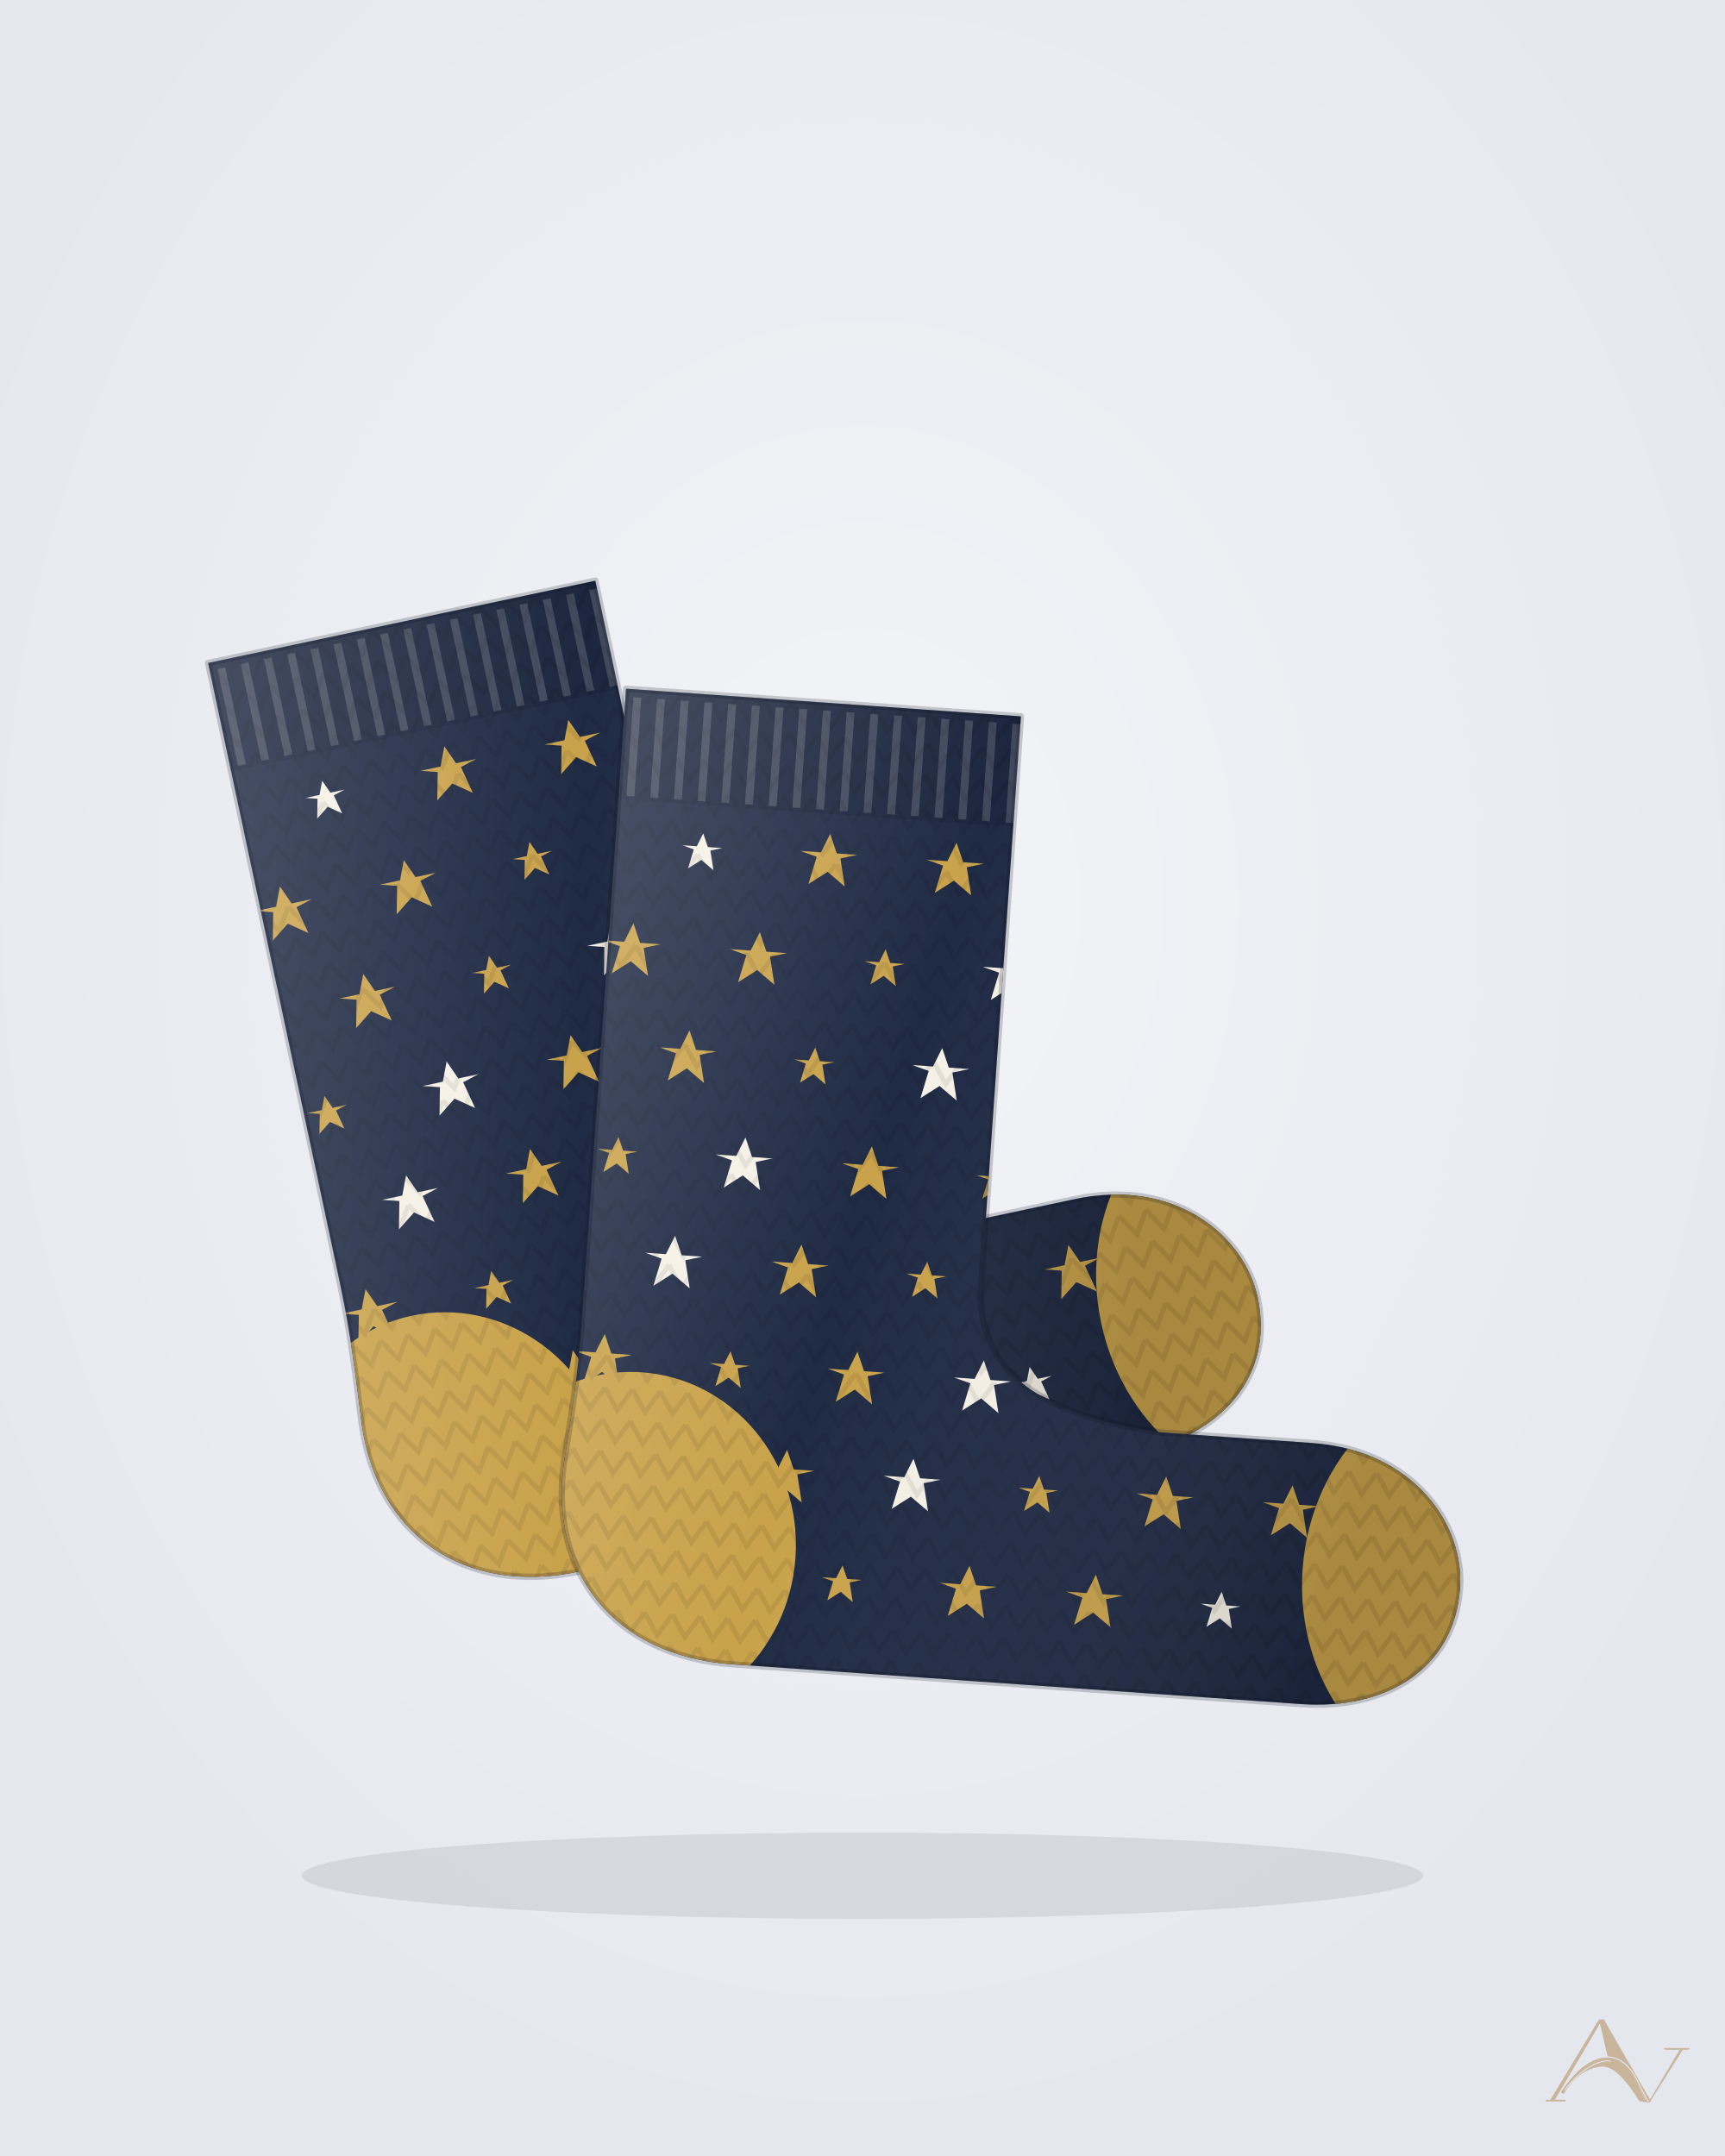
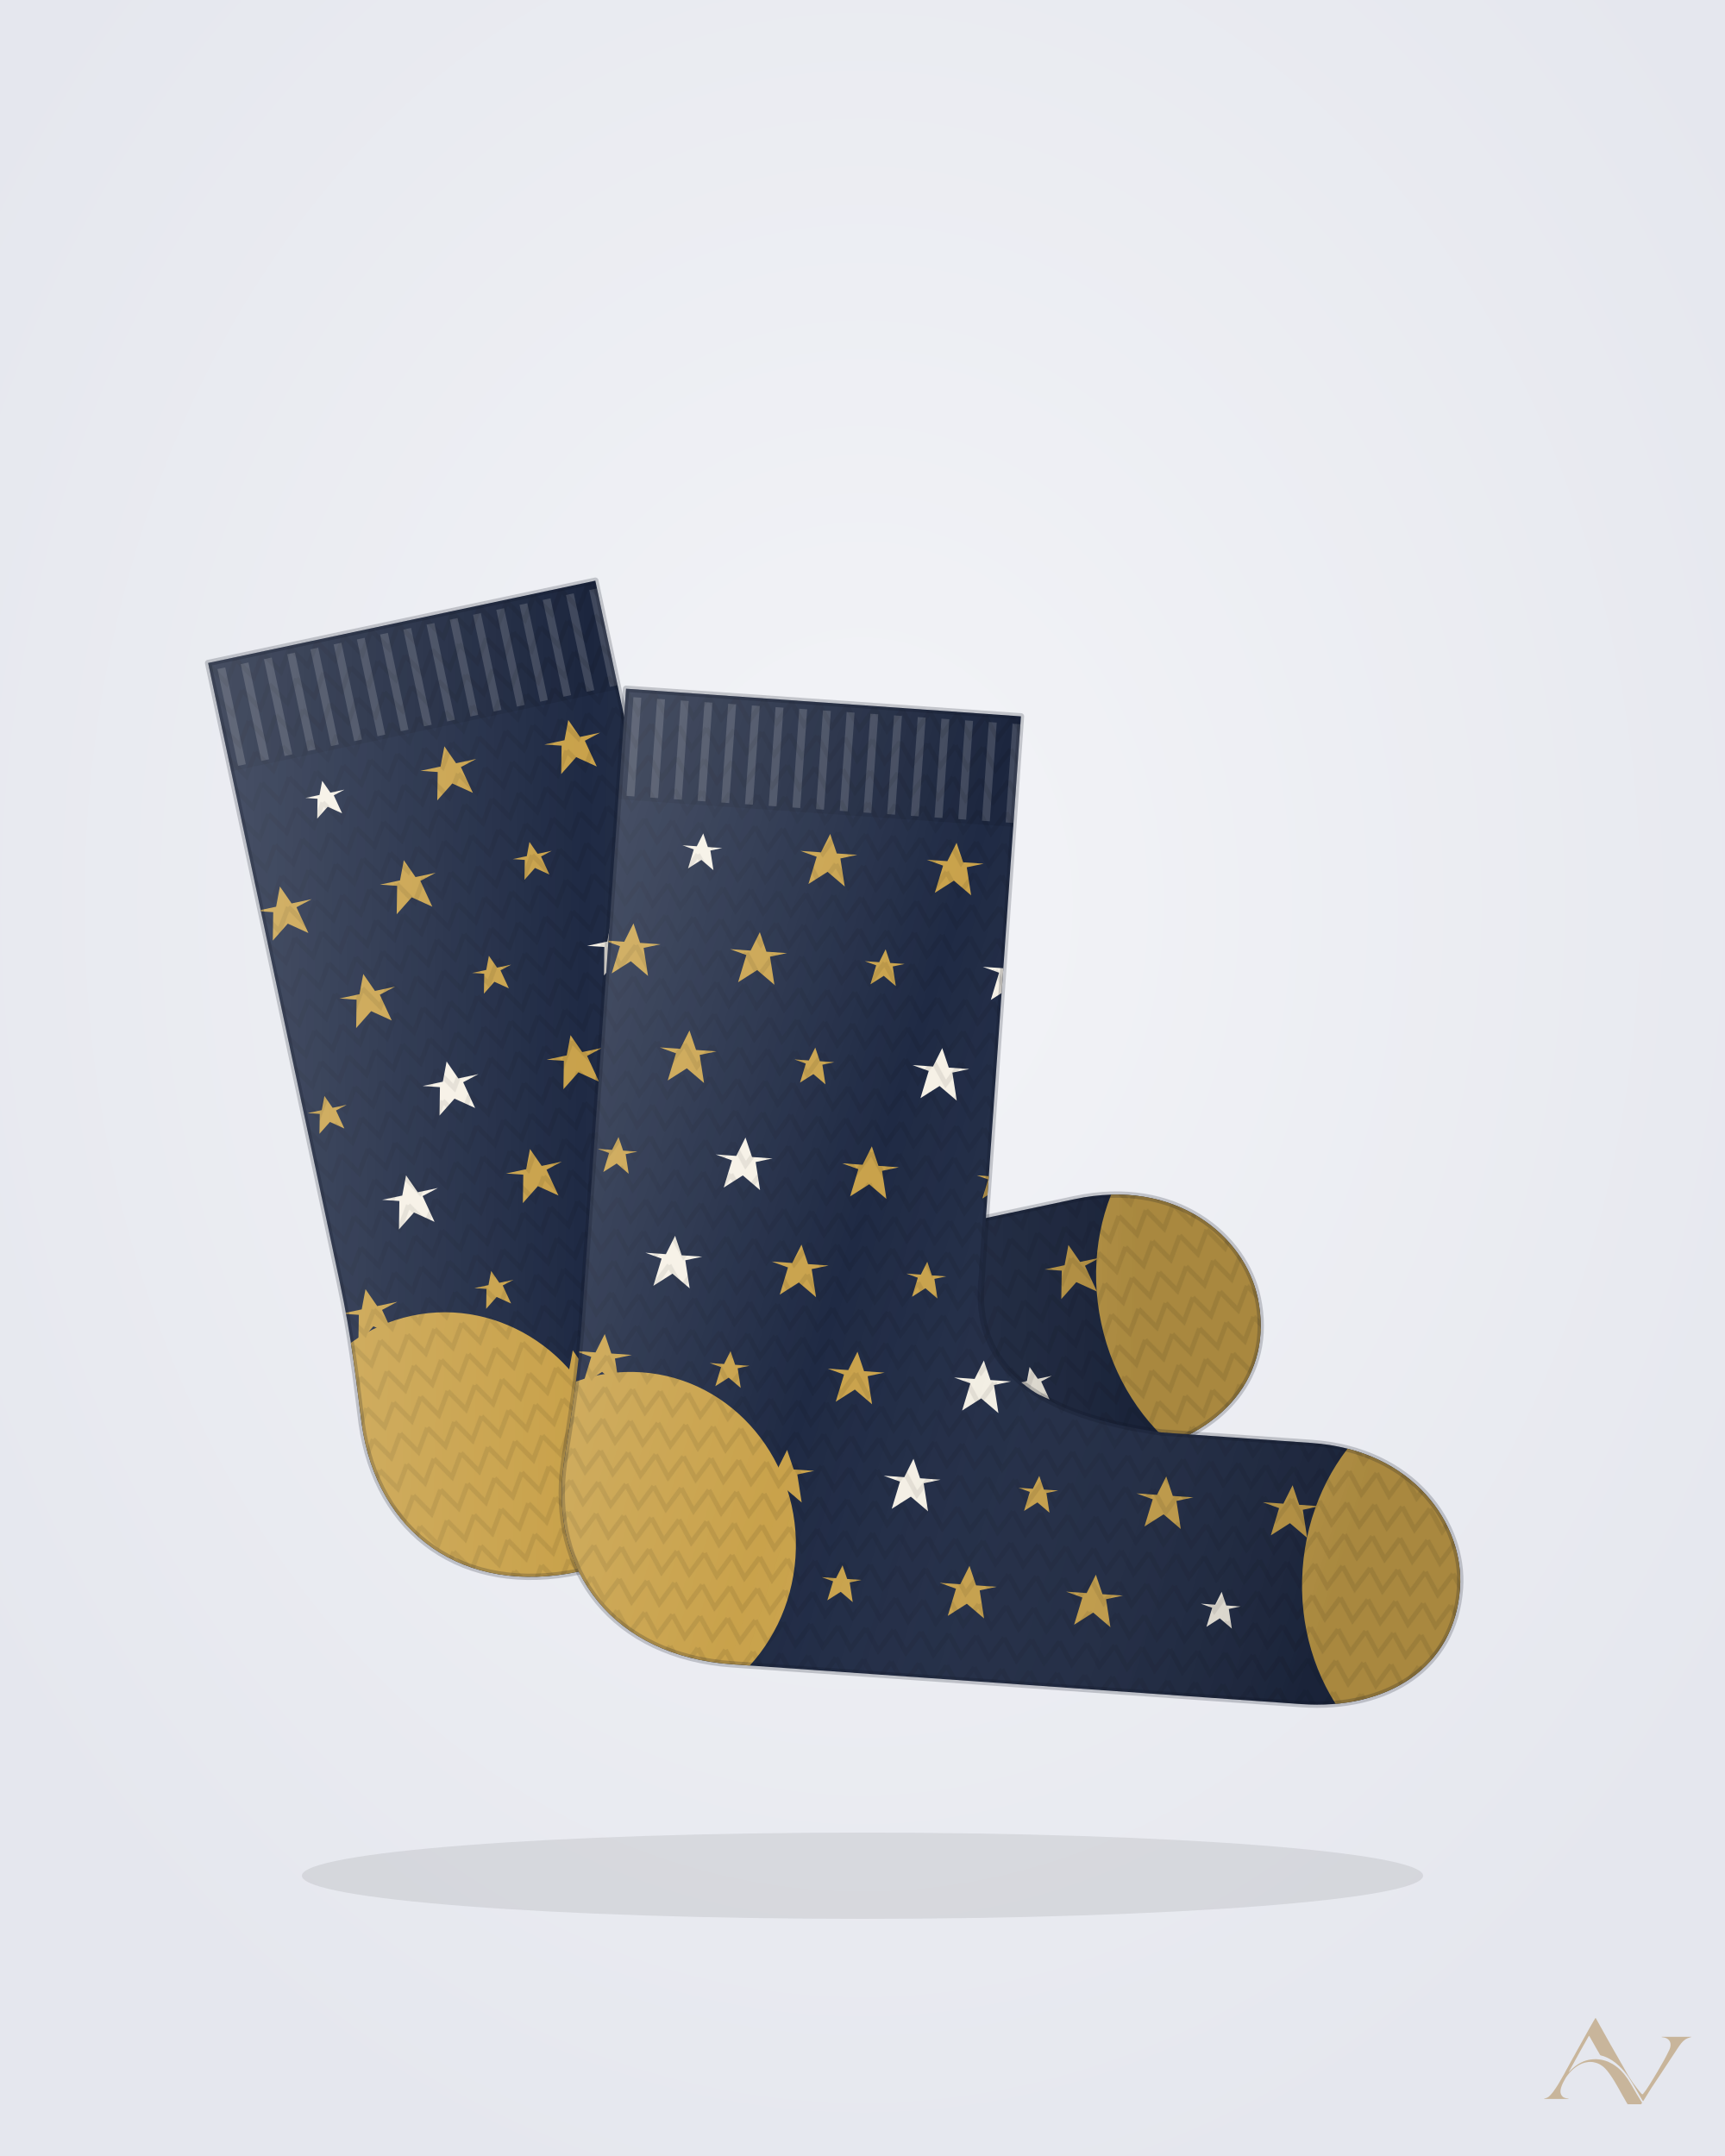
<svg xmlns="http://www.w3.org/2000/svg" viewBox="0 0 800 1000" role="img">
  <defs>
    <radialGradient id="light" cx=".5" cy=".42" r=".62">
      <stop offset="0" stop-color="#fff" stop-opacity=".55" />
      <stop offset="1" stop-color="#fff" stop-opacity="0" />
    </radialGradient>
  </defs>
  <rect width="800" height="1000" fill="#e5e7ee" />
  <rect width="800" height="1000" fill="url(#light)" />
  <ellipse cx="400" cy="870" rx="260" ry="20" fill="#000" fill-opacity=".08" />
  <g transform="rotate(-12 330 470) translate(135.4 159.7) scale(1.835938 1.835938)">
    <defs>
      <clipPath id="c-rocket-stars-kids-b">
        <path d="M0 56H100V200C100 222 118 232 148 234H186C212 234 226 252 226 268C226 288 210 300 188 300H44C14 300 -4 280 -2 252C-1 240 0 230 0 216Z" />
      </clipPath>
      <pattern id="k-rocket-stars-kids-b" width="7" height="8" patternUnits="userSpaceOnUse">
        <path d="M0 0.5L3.5 6L7 0.5" fill="none" stroke="#000" stroke-opacity=".075" stroke-width="1.2" />
      </pattern>
      <linearGradient id="g-rocket-stars-kids-b" x1="0" x2="1" y1="0" y2="0.25">
        <stop offset="0" stop-color="#fff" stop-opacity=".2" />
        <stop offset=".42" stop-color="#fff" stop-opacity="0" />
        <stop offset="1" stop-color="#000" stop-opacity=".16" />
      </linearGradient>
    </defs>
    <path d="M0 56H100V200C100 222 118 232 148 234H186C212 234 226 252 226 268C226 288 210 300 188 300H44C14 300 -4 280 -2 252C-1 240 0 230 0 216Z" fill="#1f2a44" />
    <g clip-path="url(#c-rocket-stars-kids-b)">
      <path transform="translate(22 96) scale(0.7)" d="M0-7L2-2.2L7.2-2.2L3-1L4.6 6L0 2.6L-4.6 6L-3-1L-7.2-2.2L-2-2.2Z" fill="#f6f1e6" />
      <path transform="translate(54 96) scale(1)" d="M0-7L2-2.2L7.2-2.2L3-1L4.6 6L0 2.6L-4.6 6L-3-1L-7.2-2.2L-2-2.2Z" fill="#c9a24b" />
      <path transform="translate(86 96) scale(1)" d="M0-7L2-2.2L7.2-2.2L3-1L4.6 6L0 2.6L-4.6 6L-3-1L-7.2-2.2L-2-2.2Z" fill="#c9a24b" />
      <path transform="translate(118 96) scale(0.7)" d="M0-7L2-2.2L7.2-2.2L3-1L4.6 6L0 2.6L-4.6 6L-3-1L-7.2-2.2L-2-2.2Z" fill="#c9a24b" />
      <path transform="translate(150 96) scale(1)" d="M0-7L2-2.2L7.2-2.2L3-1L4.6 6L0 2.6L-4.6 6L-3-1L-7.2-2.2L-2-2.2Z" fill="#f6f1e6" />
      <path transform="translate(182 96) scale(1)" d="M0-7L2-2.2L7.2-2.2L3-1L4.6 6L0 2.6L-4.6 6L-3-1L-7.2-2.2L-2-2.2Z" fill="#c9a24b" />
      <path transform="translate(214 96) scale(0.7)" d="M0-7L2-2.2L7.2-2.2L3-1L4.6 6L0 2.6L-4.6 6L-3-1L-7.2-2.2L-2-2.2Z" fill="#c9a24b" />
      <path transform="translate(6 122) scale(1)" d="M0-7L2-2.2L7.2-2.2L3-1L4.6 6L0 2.6L-4.6 6L-3-1L-7.2-2.2L-2-2.2Z" fill="#c9a24b" />
      <path transform="translate(38 122) scale(1)" d="M0-7L2-2.2L7.2-2.2L3-1L4.6 6L0 2.6L-4.6 6L-3-1L-7.2-2.2L-2-2.2Z" fill="#c9a24b" />
      <path transform="translate(70 122) scale(0.7)" d="M0-7L2-2.2L7.2-2.2L3-1L4.6 6L0 2.6L-4.6 6L-3-1L-7.2-2.2L-2-2.2Z" fill="#c9a24b" />
      <path transform="translate(102 122) scale(1)" d="M0-7L2-2.2L7.2-2.2L3-1L4.6 6L0 2.6L-4.6 6L-3-1L-7.2-2.2L-2-2.2Z" fill="#f6f1e6" />
      <path transform="translate(134 122) scale(1)" d="M0-7L2-2.2L7.2-2.2L3-1L4.6 6L0 2.6L-4.6 6L-3-1L-7.2-2.2L-2-2.2Z" fill="#c9a24b" />
      <path transform="translate(166 122) scale(0.7)" d="M0-7L2-2.2L7.2-2.2L3-1L4.6 6L0 2.6L-4.6 6L-3-1L-7.2-2.2L-2-2.2Z" fill="#c9a24b" />
      <path transform="translate(198 122) scale(1)" d="M0-7L2-2.2L7.2-2.2L3-1L4.6 6L0 2.6L-4.6 6L-3-1L-7.2-2.2L-2-2.2Z" fill="#c9a24b" />
      <path transform="translate(230 122) scale(1)" d="M0-7L2-2.2L7.2-2.2L3-1L4.6 6L0 2.6L-4.6 6L-3-1L-7.2-2.2L-2-2.2Z" fill="#f6f1e6" />
      <path transform="translate(22 148) scale(1)" d="M0-7L2-2.2L7.2-2.2L3-1L4.6 6L0 2.6L-4.6 6L-3-1L-7.2-2.2L-2-2.2Z" fill="#c9a24b" />
      <path transform="translate(54 148) scale(0.7)" d="M0-7L2-2.2L7.2-2.2L3-1L4.6 6L0 2.6L-4.6 6L-3-1L-7.2-2.2L-2-2.2Z" fill="#c9a24b" />
      <path transform="translate(86 148) scale(1)" d="M0-7L2-2.2L7.2-2.2L3-1L4.6 6L0 2.6L-4.6 6L-3-1L-7.2-2.2L-2-2.2Z" fill="#f6f1e6" />
      <path transform="translate(118 148) scale(1)" d="M0-7L2-2.2L7.2-2.2L3-1L4.6 6L0 2.6L-4.6 6L-3-1L-7.2-2.2L-2-2.2Z" fill="#c9a24b" />
      <path transform="translate(150 148) scale(0.7)" d="M0-7L2-2.2L7.2-2.2L3-1L4.6 6L0 2.6L-4.6 6L-3-1L-7.2-2.2L-2-2.2Z" fill="#c9a24b" />
      <path transform="translate(182 148) scale(1)" d="M0-7L2-2.2L7.2-2.2L3-1L4.6 6L0 2.6L-4.6 6L-3-1L-7.2-2.2L-2-2.2Z" fill="#c9a24b" />
      <path transform="translate(214 148) scale(1)" d="M0-7L2-2.2L7.2-2.2L3-1L4.6 6L0 2.6L-4.6 6L-3-1L-7.2-2.2L-2-2.2Z" fill="#f6f1e6" />
      <path transform="translate(6 174) scale(0.7)" d="M0-7L2-2.2L7.2-2.2L3-1L4.6 6L0 2.6L-4.6 6L-3-1L-7.2-2.2L-2-2.2Z" fill="#c9a24b" />
      <path transform="translate(38 174) scale(1)" d="M0-7L2-2.2L7.2-2.2L3-1L4.6 6L0 2.6L-4.6 6L-3-1L-7.2-2.2L-2-2.2Z" fill="#f6f1e6" />
      <path transform="translate(70 174) scale(1)" d="M0-7L2-2.2L7.2-2.2L3-1L4.6 6L0 2.6L-4.6 6L-3-1L-7.2-2.2L-2-2.2Z" fill="#c9a24b" />
      <path transform="translate(102 174) scale(0.7)" d="M0-7L2-2.2L7.2-2.2L3-1L4.6 6L0 2.6L-4.6 6L-3-1L-7.2-2.2L-2-2.2Z" fill="#c9a24b" />
      <path transform="translate(134 174) scale(1)" d="M0-7L2-2.2L7.2-2.2L3-1L4.6 6L0 2.6L-4.6 6L-3-1L-7.2-2.2L-2-2.2Z" fill="#c9a24b" />
      <path transform="translate(166 174) scale(1)" d="M0-7L2-2.2L7.2-2.2L3-1L4.6 6L0 2.6L-4.6 6L-3-1L-7.2-2.2L-2-2.2Z" fill="#f6f1e6" />
      <path transform="translate(198 174) scale(0.7)" d="M0-7L2-2.2L7.2-2.2L3-1L4.6 6L0 2.6L-4.6 6L-3-1L-7.2-2.2L-2-2.2Z" fill="#c9a24b" />
      <path transform="translate(230 174) scale(1)" d="M0-7L2-2.2L7.2-2.2L3-1L4.6 6L0 2.6L-4.6 6L-3-1L-7.2-2.2L-2-2.2Z" fill="#c9a24b" />
      <path transform="translate(22 200) scale(1)" d="M0-7L2-2.2L7.2-2.2L3-1L4.6 6L0 2.6L-4.6 6L-3-1L-7.2-2.2L-2-2.2Z" fill="#f6f1e6" />
      <path transform="translate(54 200) scale(1)" d="M0-7L2-2.2L7.2-2.2L3-1L4.6 6L0 2.6L-4.6 6L-3-1L-7.2-2.2L-2-2.2Z" fill="#c9a24b" />
      <path transform="translate(86 200) scale(0.7)" d="M0-7L2-2.2L7.2-2.2L3-1L4.6 6L0 2.6L-4.6 6L-3-1L-7.2-2.2L-2-2.2Z" fill="#c9a24b" />
      <path transform="translate(118 200) scale(1)" d="M0-7L2-2.2L7.2-2.2L3-1L4.6 6L0 2.6L-4.6 6L-3-1L-7.2-2.2L-2-2.2Z" fill="#c9a24b" />
      <path transform="translate(150 200) scale(1)" d="M0-7L2-2.2L7.2-2.2L3-1L4.6 6L0 2.6L-4.6 6L-3-1L-7.2-2.2L-2-2.2Z" fill="#f6f1e6" />
      <path transform="translate(182 200) scale(0.7)" d="M0-7L2-2.2L7.2-2.2L3-1L4.6 6L0 2.6L-4.6 6L-3-1L-7.2-2.2L-2-2.2Z" fill="#c9a24b" />
      <path transform="translate(214 200) scale(1)" d="M0-7L2-2.2L7.2-2.2L3-1L4.6 6L0 2.6L-4.6 6L-3-1L-7.2-2.2L-2-2.2Z" fill="#c9a24b" />
      <path transform="translate(6 226) scale(1)" d="M0-7L2-2.2L7.2-2.2L3-1L4.6 6L0 2.6L-4.6 6L-3-1L-7.2-2.2L-2-2.2Z" fill="#c9a24b" />
      <path transform="translate(38 226) scale(0.7)" d="M0-7L2-2.2L7.2-2.2L3-1L4.6 6L0 2.6L-4.6 6L-3-1L-7.2-2.2L-2-2.2Z" fill="#c9a24b" />
      <path transform="translate(70 226) scale(1)" d="M0-7L2-2.2L7.2-2.2L3-1L4.6 6L0 2.6L-4.6 6L-3-1L-7.2-2.2L-2-2.2Z" fill="#c9a24b" />
      <path transform="translate(102 226) scale(1)" d="M0-7L2-2.2L7.2-2.2L3-1L4.6 6L0 2.6L-4.6 6L-3-1L-7.2-2.2L-2-2.2Z" fill="#f6f1e6" />
      <path transform="translate(134 226) scale(0.7)" d="M0-7L2-2.2L7.2-2.2L3-1L4.6 6L0 2.6L-4.6 6L-3-1L-7.2-2.2L-2-2.2Z" fill="#c9a24b" />
      <path transform="translate(166 226) scale(1)" d="M0-7L2-2.2L7.2-2.2L3-1L4.6 6L0 2.6L-4.6 6L-3-1L-7.2-2.2L-2-2.2Z" fill="#c9a24b" />
      <path transform="translate(198 226) scale(1)" d="M0-7L2-2.2L7.2-2.2L3-1L4.6 6L0 2.6L-4.6 6L-3-1L-7.2-2.2L-2-2.2Z" fill="#c9a24b" />
      <path transform="translate(230 226) scale(0.7)" d="M0-7L2-2.2L7.2-2.2L3-1L4.6 6L0 2.6L-4.6 6L-3-1L-7.2-2.2L-2-2.2Z" fill="#f6f1e6" />
      <path transform="translate(22 252) scale(0.7)" d="M0-7L2-2.2L7.2-2.2L3-1L4.6 6L0 2.6L-4.6 6L-3-1L-7.2-2.2L-2-2.2Z" fill="#c9a24b" />
      <path transform="translate(54 252) scale(1)" d="M0-7L2-2.2L7.2-2.2L3-1L4.6 6L0 2.6L-4.6 6L-3-1L-7.2-2.2L-2-2.2Z" fill="#c9a24b" />
      <path transform="translate(86 252) scale(1)" d="M0-7L2-2.2L7.2-2.2L3-1L4.6 6L0 2.6L-4.6 6L-3-1L-7.2-2.2L-2-2.2Z" fill="#f6f1e6" />
      <path transform="translate(118 252) scale(0.7)" d="M0-7L2-2.2L7.2-2.2L3-1L4.6 6L0 2.6L-4.6 6L-3-1L-7.2-2.2L-2-2.2Z" fill="#c9a24b" />
      <path transform="translate(150 252) scale(1)" d="M0-7L2-2.2L7.2-2.2L3-1L4.6 6L0 2.6L-4.6 6L-3-1L-7.2-2.2L-2-2.2Z" fill="#c9a24b" />
      <path transform="translate(182 252) scale(1)" d="M0-7L2-2.2L7.2-2.2L3-1L4.6 6L0 2.6L-4.6 6L-3-1L-7.2-2.2L-2-2.2Z" fill="#c9a24b" />
      <path transform="translate(214 252) scale(0.7)" d="M0-7L2-2.2L7.2-2.2L3-1L4.6 6L0 2.6L-4.6 6L-3-1L-7.2-2.2L-2-2.2Z" fill="#f6f1e6" />
      <path transform="translate(6 278) scale(1)" d="M0-7L2-2.2L7.2-2.2L3-1L4.6 6L0 2.6L-4.6 6L-3-1L-7.2-2.2L-2-2.2Z" fill="#c9a24b" />
      <path transform="translate(38 278) scale(1)" d="M0-7L2-2.2L7.2-2.2L3-1L4.6 6L0 2.6L-4.6 6L-3-1L-7.2-2.2L-2-2.2Z" fill="#f6f1e6" />
      <path transform="translate(70 278) scale(0.7)" d="M0-7L2-2.2L7.2-2.2L3-1L4.6 6L0 2.6L-4.6 6L-3-1L-7.2-2.2L-2-2.2Z" fill="#c9a24b" />
      <path transform="translate(102 278) scale(1)" d="M0-7L2-2.2L7.2-2.2L3-1L4.6 6L0 2.6L-4.6 6L-3-1L-7.2-2.2L-2-2.2Z" fill="#c9a24b" />
      <path transform="translate(134 278) scale(1)" d="M0-7L2-2.2L7.2-2.2L3-1L4.6 6L0 2.6L-4.6 6L-3-1L-7.2-2.2L-2-2.2Z" fill="#c9a24b" />
      <path transform="translate(166 278) scale(0.7)" d="M0-7L2-2.2L7.2-2.2L3-1L4.6 6L0 2.6L-4.6 6L-3-1L-7.2-2.2L-2-2.2Z" fill="#f6f1e6" />
      <path transform="translate(198 278) scale(1)" d="M0-7L2-2.2L7.2-2.2L3-1L4.6 6L0 2.6L-4.6 6L-3-1L-7.2-2.2L-2-2.2Z" fill="#c9a24b" />
      <path transform="translate(230 278) scale(1)" d="M0-7L2-2.2L7.2-2.2L3-1L4.6 6L0 2.6L-4.6 6L-3-1L-7.2-2.2L-2-2.2Z" fill="#c9a24b" />
      <rect x="-10" y="56" width="120" height="28" fill="#000" fill-opacity=".09" />
      <path d="M3 58V83" stroke="#fff" stroke-opacity=".16" stroke-width="2" />
      <path d="M9 58V83" stroke="#fff" stroke-opacity=".16" stroke-width="2" />
      <path d="M15 58V83" stroke="#fff" stroke-opacity=".16" stroke-width="2" />
      <path d="M21 58V83" stroke="#fff" stroke-opacity=".16" stroke-width="2" />
      <path d="M27 58V83" stroke="#fff" stroke-opacity=".16" stroke-width="2" />
      <path d="M33 58V83" stroke="#fff" stroke-opacity=".16" stroke-width="2" />
      <path d="M39 58V83" stroke="#fff" stroke-opacity=".16" stroke-width="2" />
      <path d="M45 58V83" stroke="#fff" stroke-opacity=".16" stroke-width="2" />
      <path d="M51 58V83" stroke="#fff" stroke-opacity=".16" stroke-width="2" />
      <path d="M57 58V83" stroke="#fff" stroke-opacity=".16" stroke-width="2" />
      <path d="M63 58V83" stroke="#fff" stroke-opacity=".16" stroke-width="2" />
      <path d="M69 58V83" stroke="#fff" stroke-opacity=".16" stroke-width="2" />
      <path d="M75 58V83" stroke="#fff" stroke-opacity=".16" stroke-width="2" />
      <path d="M81 58V83" stroke="#fff" stroke-opacity=".16" stroke-width="2" />
      <path d="M87 58V83" stroke="#fff" stroke-opacity=".16" stroke-width="2" />
      <path d="M93 58V83" stroke="#fff" stroke-opacity=".16" stroke-width="2" />
      <path d="M99 58V83" stroke="#fff" stroke-opacity=".16" stroke-width="2" />
      <ellipse cx="16" cy="272" rx="42" ry="44" fill="#c9a24b" />
      <ellipse cx="232" cy="266" rx="46" ry="52" fill="#c9a24b" />
      <rect x="-30" y="26" width="290" height="284" fill="url(#k-rocket-stars-kids-b)" />
      <rect x="-6" y="56" width="236" height="248" fill="url(#g-rocket-stars-kids-b)" />
    </g>
    <path d="M0 56H100V200C100 222 118 232 148 234H186C212 234 226 252 226 268C226 288 210 300 188 300H44C14 300 -4 280 -2 252C-1 240 0 230 0 216Z" fill="none" stroke="#0b1220" stroke-opacity=".2" stroke-width="1.6" stroke-linejoin="round" />
  </g>
  <g transform="rotate(4 470 540) translate(275.4 229.7) scale(1.835938 1.835938)">
    <defs>
      <clipPath id="c-rocket-stars-kids-c">
        <path d="M0 56H100V200C100 222 118 232 148 234H186C212 234 226 252 226 268C226 288 210 300 188 300H44C14 300 -4 280 -2 252C-1 240 0 230 0 216Z" />
      </clipPath>
      <pattern id="k-rocket-stars-kids-c" width="7" height="8" patternUnits="userSpaceOnUse">
        <path d="M0 0.5L3.5 6L7 0.5" fill="none" stroke="#000" stroke-opacity=".075" stroke-width="1.2" />
      </pattern>
      <linearGradient id="g-rocket-stars-kids-c" x1="0" x2="1" y1="0" y2="0.25">
        <stop offset="0" stop-color="#fff" stop-opacity=".2" />
        <stop offset=".42" stop-color="#fff" stop-opacity="0" />
        <stop offset="1" stop-color="#000" stop-opacity=".16" />
      </linearGradient>
    </defs>
    <path d="M0 56H100V200C100 222 118 232 148 234H186C212 234 226 252 226 268C226 288 210 300 188 300H44C14 300 -4 280 -2 252C-1 240 0 230 0 216Z" fill="#1f2a44" />
    <g clip-path="url(#c-rocket-stars-kids-c)">
      <path transform="translate(22 96) scale(0.7)" d="M0-7L2-2.2L7.2-2.2L3-1L4.6 6L0 2.6L-4.6 6L-3-1L-7.2-2.2L-2-2.2Z" fill="#f6f1e6" />
      <path transform="translate(54 96) scale(1)" d="M0-7L2-2.2L7.2-2.2L3-1L4.6 6L0 2.6L-4.6 6L-3-1L-7.2-2.2L-2-2.2Z" fill="#c9a24b" />
      <path transform="translate(86 96) scale(1)" d="M0-7L2-2.2L7.2-2.2L3-1L4.6 6L0 2.6L-4.6 6L-3-1L-7.2-2.2L-2-2.2Z" fill="#c9a24b" />
      <path transform="translate(118 96) scale(0.7)" d="M0-7L2-2.2L7.2-2.2L3-1L4.6 6L0 2.6L-4.6 6L-3-1L-7.2-2.2L-2-2.2Z" fill="#c9a24b" />
      <path transform="translate(150 96) scale(1)" d="M0-7L2-2.2L7.2-2.2L3-1L4.6 6L0 2.6L-4.6 6L-3-1L-7.2-2.2L-2-2.2Z" fill="#f6f1e6" />
      <path transform="translate(182 96) scale(1)" d="M0-7L2-2.2L7.2-2.2L3-1L4.6 6L0 2.6L-4.6 6L-3-1L-7.2-2.2L-2-2.2Z" fill="#c9a24b" />
      <path transform="translate(214 96) scale(0.7)" d="M0-7L2-2.2L7.2-2.2L3-1L4.6 6L0 2.6L-4.6 6L-3-1L-7.2-2.2L-2-2.2Z" fill="#c9a24b" />
      <path transform="translate(6 122) scale(1)" d="M0-7L2-2.2L7.2-2.2L3-1L4.6 6L0 2.6L-4.6 6L-3-1L-7.2-2.2L-2-2.2Z" fill="#c9a24b" />
      <path transform="translate(38 122) scale(1)" d="M0-7L2-2.2L7.2-2.2L3-1L4.6 6L0 2.6L-4.6 6L-3-1L-7.2-2.2L-2-2.2Z" fill="#c9a24b" />
      <path transform="translate(70 122) scale(0.7)" d="M0-7L2-2.2L7.2-2.2L3-1L4.6 6L0 2.6L-4.6 6L-3-1L-7.2-2.2L-2-2.2Z" fill="#c9a24b" />
      <path transform="translate(102 122) scale(1)" d="M0-7L2-2.2L7.2-2.2L3-1L4.6 6L0 2.6L-4.6 6L-3-1L-7.2-2.2L-2-2.2Z" fill="#f6f1e6" />
      <path transform="translate(134 122) scale(1)" d="M0-7L2-2.2L7.2-2.2L3-1L4.6 6L0 2.6L-4.6 6L-3-1L-7.2-2.2L-2-2.2Z" fill="#c9a24b" />
      <path transform="translate(166 122) scale(0.7)" d="M0-7L2-2.2L7.2-2.2L3-1L4.6 6L0 2.6L-4.6 6L-3-1L-7.2-2.2L-2-2.2Z" fill="#c9a24b" />
      <path transform="translate(198 122) scale(1)" d="M0-7L2-2.2L7.2-2.2L3-1L4.6 6L0 2.6L-4.6 6L-3-1L-7.2-2.2L-2-2.2Z" fill="#c9a24b" />
      <path transform="translate(230 122) scale(1)" d="M0-7L2-2.2L7.2-2.2L3-1L4.6 6L0 2.6L-4.6 6L-3-1L-7.2-2.2L-2-2.2Z" fill="#f6f1e6" />
      <path transform="translate(22 148) scale(1)" d="M0-7L2-2.2L7.2-2.2L3-1L4.6 6L0 2.6L-4.6 6L-3-1L-7.2-2.2L-2-2.2Z" fill="#c9a24b" />
      <path transform="translate(54 148) scale(0.7)" d="M0-7L2-2.2L7.2-2.2L3-1L4.6 6L0 2.6L-4.6 6L-3-1L-7.2-2.2L-2-2.2Z" fill="#c9a24b" />
      <path transform="translate(86 148) scale(1)" d="M0-7L2-2.2L7.2-2.2L3-1L4.6 6L0 2.6L-4.6 6L-3-1L-7.2-2.2L-2-2.2Z" fill="#f6f1e6" />
      <path transform="translate(118 148) scale(1)" d="M0-7L2-2.2L7.2-2.2L3-1L4.6 6L0 2.6L-4.6 6L-3-1L-7.2-2.2L-2-2.2Z" fill="#c9a24b" />
      <path transform="translate(150 148) scale(0.7)" d="M0-7L2-2.2L7.2-2.2L3-1L4.6 6L0 2.6L-4.6 6L-3-1L-7.2-2.2L-2-2.2Z" fill="#c9a24b" />
      <path transform="translate(182 148) scale(1)" d="M0-7L2-2.2L7.2-2.2L3-1L4.6 6L0 2.6L-4.6 6L-3-1L-7.2-2.2L-2-2.2Z" fill="#c9a24b" />
      <path transform="translate(214 148) scale(1)" d="M0-7L2-2.2L7.2-2.2L3-1L4.6 6L0 2.6L-4.6 6L-3-1L-7.2-2.2L-2-2.2Z" fill="#f6f1e6" />
      <path transform="translate(6 174) scale(0.7)" d="M0-7L2-2.2L7.2-2.2L3-1L4.6 6L0 2.6L-4.6 6L-3-1L-7.2-2.2L-2-2.2Z" fill="#c9a24b" />
      <path transform="translate(38 174) scale(1)" d="M0-7L2-2.2L7.2-2.2L3-1L4.6 6L0 2.6L-4.6 6L-3-1L-7.2-2.2L-2-2.2Z" fill="#f6f1e6" />
      <path transform="translate(70 174) scale(1)" d="M0-7L2-2.2L7.2-2.2L3-1L4.6 6L0 2.6L-4.6 6L-3-1L-7.2-2.2L-2-2.2Z" fill="#c9a24b" />
      <path transform="translate(102 174) scale(0.7)" d="M0-7L2-2.2L7.2-2.2L3-1L4.6 6L0 2.6L-4.6 6L-3-1L-7.2-2.2L-2-2.2Z" fill="#c9a24b" />
      <path transform="translate(134 174) scale(1)" d="M0-7L2-2.2L7.2-2.2L3-1L4.6 6L0 2.6L-4.6 6L-3-1L-7.2-2.2L-2-2.2Z" fill="#c9a24b" />
      <path transform="translate(166 174) scale(1)" d="M0-7L2-2.2L7.2-2.2L3-1L4.6 6L0 2.6L-4.6 6L-3-1L-7.2-2.2L-2-2.2Z" fill="#f6f1e6" />
      <path transform="translate(198 174) scale(0.7)" d="M0-7L2-2.2L7.2-2.2L3-1L4.6 6L0 2.6L-4.6 6L-3-1L-7.2-2.2L-2-2.2Z" fill="#c9a24b" />
      <path transform="translate(230 174) scale(1)" d="M0-7L2-2.2L7.2-2.2L3-1L4.6 6L0 2.6L-4.6 6L-3-1L-7.2-2.2L-2-2.2Z" fill="#c9a24b" />
      <path transform="translate(22 200) scale(1)" d="M0-7L2-2.2L7.2-2.2L3-1L4.6 6L0 2.6L-4.6 6L-3-1L-7.2-2.2L-2-2.2Z" fill="#f6f1e6" />
      <path transform="translate(54 200) scale(1)" d="M0-7L2-2.2L7.2-2.2L3-1L4.6 6L0 2.6L-4.6 6L-3-1L-7.2-2.2L-2-2.2Z" fill="#c9a24b" />
      <path transform="translate(86 200) scale(0.7)" d="M0-7L2-2.2L7.2-2.2L3-1L4.6 6L0 2.6L-4.6 6L-3-1L-7.2-2.2L-2-2.2Z" fill="#c9a24b" />
      <path transform="translate(118 200) scale(1)" d="M0-7L2-2.2L7.2-2.2L3-1L4.6 6L0 2.6L-4.6 6L-3-1L-7.2-2.2L-2-2.2Z" fill="#c9a24b" />
      <path transform="translate(150 200) scale(1)" d="M0-7L2-2.2L7.2-2.2L3-1L4.6 6L0 2.6L-4.6 6L-3-1L-7.2-2.2L-2-2.2Z" fill="#f6f1e6" />
      <path transform="translate(182 200) scale(0.7)" d="M0-7L2-2.2L7.2-2.2L3-1L4.6 6L0 2.6L-4.6 6L-3-1L-7.2-2.2L-2-2.2Z" fill="#c9a24b" />
      <path transform="translate(214 200) scale(1)" d="M0-7L2-2.2L7.2-2.2L3-1L4.6 6L0 2.6L-4.6 6L-3-1L-7.2-2.2L-2-2.2Z" fill="#c9a24b" />
      <path transform="translate(6 226) scale(1)" d="M0-7L2-2.2L7.2-2.2L3-1L4.6 6L0 2.6L-4.6 6L-3-1L-7.2-2.2L-2-2.2Z" fill="#c9a24b" />
      <path transform="translate(38 226) scale(0.7)" d="M0-7L2-2.2L7.2-2.2L3-1L4.6 6L0 2.6L-4.6 6L-3-1L-7.2-2.2L-2-2.2Z" fill="#c9a24b" />
      <path transform="translate(70 226) scale(1)" d="M0-7L2-2.2L7.2-2.2L3-1L4.6 6L0 2.6L-4.6 6L-3-1L-7.2-2.2L-2-2.2Z" fill="#c9a24b" />
      <path transform="translate(102 226) scale(1)" d="M0-7L2-2.2L7.2-2.2L3-1L4.6 6L0 2.6L-4.6 6L-3-1L-7.2-2.2L-2-2.2Z" fill="#f6f1e6" />
      <path transform="translate(134 226) scale(0.7)" d="M0-7L2-2.2L7.2-2.2L3-1L4.6 6L0 2.6L-4.6 6L-3-1L-7.2-2.2L-2-2.2Z" fill="#c9a24b" />
      <path transform="translate(166 226) scale(1)" d="M0-7L2-2.2L7.2-2.2L3-1L4.6 6L0 2.6L-4.6 6L-3-1L-7.2-2.2L-2-2.2Z" fill="#c9a24b" />
      <path transform="translate(198 226) scale(1)" d="M0-7L2-2.2L7.2-2.2L3-1L4.6 6L0 2.6L-4.6 6L-3-1L-7.2-2.2L-2-2.2Z" fill="#c9a24b" />
      <path transform="translate(230 226) scale(0.7)" d="M0-7L2-2.2L7.2-2.2L3-1L4.6 6L0 2.6L-4.6 6L-3-1L-7.2-2.2L-2-2.2Z" fill="#f6f1e6" />
      <path transform="translate(22 252) scale(0.7)" d="M0-7L2-2.2L7.2-2.2L3-1L4.6 6L0 2.6L-4.6 6L-3-1L-7.2-2.2L-2-2.2Z" fill="#c9a24b" />
      <path transform="translate(54 252) scale(1)" d="M0-7L2-2.2L7.2-2.2L3-1L4.6 6L0 2.6L-4.6 6L-3-1L-7.2-2.2L-2-2.2Z" fill="#c9a24b" />
      <path transform="translate(86 252) scale(1)" d="M0-7L2-2.2L7.2-2.2L3-1L4.6 6L0 2.6L-4.6 6L-3-1L-7.2-2.2L-2-2.2Z" fill="#f6f1e6" />
      <path transform="translate(118 252) scale(0.7)" d="M0-7L2-2.2L7.2-2.2L3-1L4.6 6L0 2.6L-4.6 6L-3-1L-7.2-2.2L-2-2.2Z" fill="#c9a24b" />
      <path transform="translate(150 252) scale(1)" d="M0-7L2-2.2L7.2-2.2L3-1L4.6 6L0 2.6L-4.6 6L-3-1L-7.2-2.2L-2-2.2Z" fill="#c9a24b" />
      <path transform="translate(182 252) scale(1)" d="M0-7L2-2.2L7.2-2.2L3-1L4.6 6L0 2.6L-4.6 6L-3-1L-7.2-2.2L-2-2.2Z" fill="#c9a24b" />
      <path transform="translate(214 252) scale(0.7)" d="M0-7L2-2.2L7.2-2.2L3-1L4.6 6L0 2.6L-4.6 6L-3-1L-7.2-2.2L-2-2.2Z" fill="#f6f1e6" />
      <path transform="translate(6 278) scale(1)" d="M0-7L2-2.2L7.2-2.2L3-1L4.6 6L0 2.6L-4.6 6L-3-1L-7.2-2.2L-2-2.2Z" fill="#c9a24b" />
      <path transform="translate(38 278) scale(1)" d="M0-7L2-2.2L7.2-2.2L3-1L4.6 6L0 2.6L-4.6 6L-3-1L-7.2-2.2L-2-2.2Z" fill="#f6f1e6" />
      <path transform="translate(70 278) scale(0.7)" d="M0-7L2-2.2L7.2-2.2L3-1L4.6 6L0 2.6L-4.6 6L-3-1L-7.2-2.2L-2-2.2Z" fill="#c9a24b" />
      <path transform="translate(102 278) scale(1)" d="M0-7L2-2.2L7.2-2.2L3-1L4.6 6L0 2.6L-4.6 6L-3-1L-7.2-2.2L-2-2.2Z" fill="#c9a24b" />
      <path transform="translate(134 278) scale(1)" d="M0-7L2-2.2L7.2-2.2L3-1L4.6 6L0 2.6L-4.6 6L-3-1L-7.2-2.2L-2-2.2Z" fill="#c9a24b" />
      <path transform="translate(166 278) scale(0.7)" d="M0-7L2-2.2L7.2-2.2L3-1L4.6 6L0 2.6L-4.6 6L-3-1L-7.2-2.2L-2-2.2Z" fill="#f6f1e6" />
      <path transform="translate(198 278) scale(1)" d="M0-7L2-2.2L7.2-2.2L3-1L4.6 6L0 2.6L-4.6 6L-3-1L-7.2-2.2L-2-2.2Z" fill="#c9a24b" />
      <path transform="translate(230 278) scale(1)" d="M0-7L2-2.2L7.2-2.2L3-1L4.6 6L0 2.6L-4.6 6L-3-1L-7.2-2.2L-2-2.2Z" fill="#c9a24b" />
      <rect x="-10" y="56" width="120" height="28" fill="#000" fill-opacity=".09" />
      <path d="M3 58V83" stroke="#fff" stroke-opacity=".16" stroke-width="2" />
      <path d="M9 58V83" stroke="#fff" stroke-opacity=".16" stroke-width="2" />
      <path d="M15 58V83" stroke="#fff" stroke-opacity=".16" stroke-width="2" />
      <path d="M21 58V83" stroke="#fff" stroke-opacity=".16" stroke-width="2" />
      <path d="M27 58V83" stroke="#fff" stroke-opacity=".16" stroke-width="2" />
      <path d="M33 58V83" stroke="#fff" stroke-opacity=".16" stroke-width="2" />
      <path d="M39 58V83" stroke="#fff" stroke-opacity=".16" stroke-width="2" />
      <path d="M45 58V83" stroke="#fff" stroke-opacity=".16" stroke-width="2" />
      <path d="M51 58V83" stroke="#fff" stroke-opacity=".16" stroke-width="2" />
      <path d="M57 58V83" stroke="#fff" stroke-opacity=".16" stroke-width="2" />
      <path d="M63 58V83" stroke="#fff" stroke-opacity=".16" stroke-width="2" />
      <path d="M69 58V83" stroke="#fff" stroke-opacity=".16" stroke-width="2" />
      <path d="M75 58V83" stroke="#fff" stroke-opacity=".16" stroke-width="2" />
      <path d="M81 58V83" stroke="#fff" stroke-opacity=".16" stroke-width="2" />
      <path d="M87 58V83" stroke="#fff" stroke-opacity=".16" stroke-width="2" />
      <path d="M93 58V83" stroke="#fff" stroke-opacity=".16" stroke-width="2" />
      <path d="M99 58V83" stroke="#fff" stroke-opacity=".16" stroke-width="2" />
      <ellipse cx="16" cy="272" rx="42" ry="44" fill="#c9a24b" />
      <ellipse cx="232" cy="266" rx="46" ry="52" fill="#c9a24b" />
      <rect x="-30" y="26" width="290" height="284" fill="url(#k-rocket-stars-kids-c)" />
      <rect x="-6" y="56" width="236" height="248" fill="url(#g-rocket-stars-kids-c)" />
    </g>
    <path d="M0 56H100V200C100 222 118 232 148 234H186C212 234 226 252 226 268C226 288 210 300 188 300H44C14 300 -4 280 -2 252C-1 240 0 230 0 216Z" fill="none" stroke="#0b1220" stroke-opacity=".2" stroke-width="1.6" stroke-linejoin="round" />
  </g>
-   <g transform="translate(716 936) scale(0.1325)" opacity=".55">
-     <defs>
-       <mask id="wm-over" maskUnits="userSpaceOnUse" x="0" y="0" width="620" height="420">
-         <rect x="0" y="0" width="620" height="420" fill="#fff" />
-         <path d="M95 303C147 222 205 180 258 180C303 181 336 213 358 255C374 287 388 317 402 338L370 333C350 300 327 268 302 243C278 220 258 211 236 212C182 217 136 255 106 307Z" fill="none" stroke="#000" stroke-width="7" stroke-linejoin="round" />
-       </mask>
-       <mask id="wm-fold" maskUnits="userSpaceOnUse" x="0" y="0" width="620" height="420">
-         <rect x="0" y="0" width="620" height="420" fill="#fff" />
-         <path d="M110 293C166 219 225 192 261 192C301 194 333 221 351 254C365 281 377 305 391 327" fill="none" stroke="#000" stroke-width="3.2" stroke-linecap="round" />
-       </mask>
-     </defs>
-     <g transform="translate(-36 -42)" fill="#b08d57">
-       <g mask="url(#wm-over)">
-         <path d="M227 50L239 50L73 331H57Z" />
-         <path d="M229 47L258 172L300 245L384 334L400 340L411 333L246 47Z" />
-       </g>
-       <path d="M40 334H114L109 328H45Z" />
-       <path d="M400 340L409 333L523 152H512Z" />
-       <path d="M455 147H548L541 153H461Z" />
-       <path d="M95 303C147 222 205 180 258 180C303 181 336 213 358 255C374 287 388 317 402 338L370 333C350 300 327 268 302 243C278 220 258 211 236 212C182 217 136 255 106 307Z" mask="url(#wm-fold)" />
-     </g>
+   <g transform="translate(716 936) scale(0.1504)" opacity=".55">
+     <path fill="#b08d57" fill-rule="evenodd" d="M258.2 265.7C257.8 265.5 257.4 264.9 256.2 262.8C255.8 262.1 254.9 260.6 254.3 259.4C253.6 258.2 252.8 256.8 252.5 256.4C252.3 255.9 251.9 255.2 251.6 254.8C251.3 254.3 250.2 252.3 249.1 250.3C246.3 245.3 245.7 244.3 243 239.7C240.5 235.3 239.9 234.3 238.2 231.1C234.9 225 233.2 222.1 230.6 217.4C222.8 204 221.3 201.3 218.8 197.1C218 195.9 216.6 193.6 215.6 191.9C214.6 190.2 213.4 188.2 212.9 187.4C212.4 186.6 211.4 185.1 210.7 184C209.9 182.9 208 180 206.4 177.7C202.6 172.2 202.6 172.1 201.2 170.3C192.2 158.1 185.2 151 177.2 145.9C173.7 143.6 169.5 141.3 167.2 140.4C162.7 138.7 160.2 137.9 153.9 136.5C151.3 135.9 147.2 135.5 143.5 135.4C140.1 135.3 140.1 135.4 136.4 135.8C129.4 136.7 124 138 118 140.3C114.8 141.6 108.3 144.8 105.6 146.5C100 150 93.5 154.8 89.8 158.1C84.3 163.2 82.3 165.2 76.7 171.8C75.3 173.5 74.1 175 71.4 178.6C68 183.2 67.6 183.9 64.4 189.9C63.3 192 61.8 194.7 61.1 195.9C58.6 200.4 57.7 202.1 55.7 207.3C53.5 212.6 52.4 216.3 51.5 221.6C51 224.2 51 228.5 51.5 231C52.9 238 57.5 243.7 63.5 245.9C64 246.1 64.6 246.3 64.8 246.4C66 246.9 69.9 247.8 72.5 248.1C75.8 248.4 75.8 248.5 76.1 248.7C76.4 249.1 76.2 249.5 75.7 249.6C75.1 249.8 4.9 249.8 2.2 249.6C0.3 249.5 0 249.4 0.2 249C0.4 248.8 1.1 248.6 3.5 248C8.1 246.8 11.5 245.2 15 242.6C17.9 240.4 24.1 233.7 27.9 228.6C31.5 223.9 40.8 210.2 43.4 205.7C45 203 48 197.8 50 194.5C50.6 193.5 51.6 191.8 52.2 190.6C52.9 189.4 53.8 187.7 54.4 186.8C56.4 183.6 59 179.1 60.5 176.1C61 175.2 62.1 173.2 63 171.8C63.8 170.3 65.1 168 65.7 166.7C66.4 165.4 67.3 163.6 67.8 162.8C68.3 162 69 160.6 69.5 159.6C70 158.7 71.1 156.8 71.9 155.4C72.7 154 73.7 152.1 74.2 151.3C74.9 149.9 75.8 148.2 78.9 142.5C79.3 141.7 80 140.6 80.3 140C80.6 139.4 81.7 137.3 82.8 135.4C83.8 133.4 84.7 131.8 84.8 131.7C84.8 131.6 85.6 130.2 86.5 128.6C87.5 126.9 88.8 124.6 89.5 123.3C90.2 122.1 91.4 120 92.1 118.7C94.1 115 95.2 113.1 95.3 112.9C95.3 112.9 96.4 110.9 97.6 108.6C98.8 106.3 100.8 102.7 102 100.6C103.2 98.5 104.7 95.8 105.4 94.6C107.1 91.4 108.2 89.4 111.7 83.3C112.3 82.3 113.3 80.5 113.9 79.3C114.6 78 115.9 75.6 117 73.8C119.6 69.1 120.9 66.9 123.2 62.6C124.3 60.6 125.9 57.9 126.6 56.6C128.2 53.9 130.9 48.9 132.6 45.7C134 43.1 134.4 42.4 138.2 35.8C139.8 33 141.6 29.9 142.1 28.8C142.7 27.8 143.8 25.9 144.5 24.6C148.1 18.5 149.7 15.8 150.8 13.7C151.5 12.5 152.7 10.4 153.4 9.2C154.2 8 155.4 5.9 156.1 4.6C158.7 0.1 158.8 0 159.3 0C159.7 0 160 0.3 160.4 1C160.5 1.2 160.9 2 161.4 2.7C161.8 3.4 162.6 4.9 163.2 6C163.8 7.1 165.2 9.7 166.4 11.6C168.5 15.4 170.7 19.3 171.9 21.6C172.3 22.3 173.3 24.1 174.1 25.6C174.9 27 176 28.9 176.5 29.8C177.6 31.8 181 38 182.6 40.8C183.3 42.1 184.2 43.8 184.7 44.6C186.2 47.2 187.7 50 190.5 54.9C192.4 58.3 193.1 59.5 193.8 60.8C194.6 62.3 196.1 65 197.2 67C197.8 68 198.6 69.5 199 70.3C199.5 71 200.4 72.7 201.1 73.9C201.8 75.2 202.9 77.2 203.6 78.4C204.3 79.7 205.4 81.7 206.1 82.9C206.8 84.1 207.8 85.9 208.4 86.8C210.8 91.3 213.7 96.3 215.4 99.1C216.4 100.8 217.6 102.8 217.9 103.5C218.3 104.2 219.1 105.5 219.6 106.4C220.1 107.3 220.8 108.5 221.1 109.1C221.5 109.7 222.6 111.5 223.6 113.3C225.3 116.1 226.8 118.8 228.4 121.7C228.7 122.3 230.4 125.3 232.2 128.4C233.9 131.4 235.9 134.9 236.5 136.1C237.2 137.2 238.1 138.8 238.5 139.4C239.4 141 244 149.1 245.3 151.3C245.7 152.2 246.6 153.7 247.1 154.6C247.6 155.5 248.8 157.6 249.8 159.3C250.8 161 252.2 163.5 252.9 164.8C254.4 167.4 255.1 168.5 256.1 170.4C256.5 171.1 257.2 172.4 257.7 173.3C258.2 174.1 258.9 175.3 259.3 176C260 177.3 261.4 179.6 262.7 181.6C266.7 187.9 269.3 191.9 271.4 194.9C273.1 197.3 274.8 199.7 275.7 201.1C276.1 201.7 278 204.3 279.9 206.8C281.8 209.4 284.5 213 285.9 214.9C292.9 224.2 298.5 231.1 301.1 233.6C303.5 235.9 304.4 235.9 306.3 233.5C310.3 228.6 313.1 224.8 315.3 221.6C316 220.5 318.5 216.7 320.8 213.3C323.1 209.8 325.6 205.9 326.3 204.7C327.1 203.5 328.1 201.8 328.7 200.9C330.8 197.5 331.9 195.9 333.9 192.4C335.1 190.4 336.8 187.7 337.7 186.3C339.1 184 342.9 177.7 346 172.4C346.5 171.5 348.3 168.5 349.9 165.9C351.4 163.2 353 160.4 353.5 159.7C354.9 157.2 358.4 151.1 360.4 147.8C361.5 145.9 362.8 143.8 363.2 142.9C363.7 142.1 364.9 140 365.9 138.3C366.8 136.6 368.6 133.6 369.7 131.6C370.8 129.6 372.6 126.4 373.6 124.4C375.4 121 375.7 120.4 378.1 115.9C380.1 112.2 382.8 106.9 386.5 98.9C388.9 94 389.7 91.2 390.4 86.4C390.7 84.1 390.7 79.8 390.4 78.1C389.8 74.8 388.2 71.3 386.2 68.8C381.8 63.5 375.4 60.5 365.9 59.4C364.7 59.2 363.6 59.1 363.4 59C362.8 58.7 362.8 58.2 363.5 58C363.9 57.9 452.2 57.8 453.7 57.9C454.7 58 455 58.2 455 58.4C455 58.7 454.8 58.8 451 59.7C447.3 60.7 446.2 61.1 443.3 62.3C439.2 64.1 436.5 65.6 433.7 67.9C425.8 74.2 422 78.9 409.9 97.3C405.6 103.9 400 112.4 398.2 115.1C397.8 115.7 396.6 117.5 395.5 119.1C394.4 120.7 393 122.9 392.3 123.9C390.6 126.4 382.7 138.5 380.6 141.8C379.7 143.2 377.9 145.9 376.6 147.8C375.4 149.7 373.6 152.5 372.6 153.9C369.5 158.6 367.3 161.9 365.8 164.1C365 165.3 363.4 167.8 362.2 169.7C361 171.5 359.2 174.2 358.3 175.6C357.3 177 354.3 181.5 351.6 185.6C348.9 189.7 345.2 195.3 343.4 197.9C341.6 200.6 339.5 203.7 338.9 204.8C338.2 205.8 336.9 207.8 336 209.1C335.1 210.5 333.9 212.2 333.4 212.9C332 215 329.5 219 328 221.4C326.7 223.5 325.9 224.8 323.3 228.9C322.5 230 321.3 232 320.6 233.3C319.8 234.5 318.5 236.8 317.5 238.3C316.6 239.7 315.2 242 314.4 243.4C312.7 246.2 311.1 248.9 309 252C308.3 253.2 307.4 254.6 307.1 255.1C306.4 256.2 306.1 256.5 305.6 256.3C305.4 256.2 305.1 255.9 305 255.7C304.9 255.5 304.1 254.2 303.2 252.8C302.4 251.4 301.4 249.8 301 249.1C300.7 248.5 299.9 247.1 299.2 246.1C297.7 243.5 296.1 240.8 295.4 239.4C294.3 237.6 291.1 232 288.8 228.1C288.3 227.2 287.5 225.8 287 225C285.6 222.5 283.4 218.6 282.2 216.8C280.2 213.3 278.8 211.1 277.9 209.3C276.8 207.4 275.8 205.8 274.8 204.1C274.4 203.4 273.7 202.3 273.2 201.4C269.5 195.3 263.9 186.3 260.7 181.5C257.4 176.6 252.2 169.8 247.2 163.9C246.1 162.7 245 161.4 244.6 160.9C243.1 158.9 236 151.5 232.4 148.2C225.2 141.3 217.3 135 211 131C204 126.6 199 123.8 193.8 121.6C193 121.3 192 120.8 191.5 120.6C186.8 118.5 182.6 117.1 177.1 115.8C175 115.2 174.2 114.9 173.8 114.4C173.5 114.2 172.6 112.7 171.7 111.1C170.9 109.4 169.7 107.4 169.2 106.5C168 104.6 166.4 102 165.6 100.4C162.3 94.6 160.4 91.3 159.5 89.8C157.8 86.8 154.8 81.6 153 78.2C151.3 75.1 149.8 72.5 147.5 68.6C146.8 67.6 145.4 65.1 144.4 63.1C140 55.2 139.8 55 139.3 55C138.7 55 138.7 54.9 136.2 59.6C135.5 60.9 134.5 62.8 133.9 63.7C132 67.1 130.2 70.2 129.6 71.3C129.2 71.8 128.2 73.7 127.4 75.3C126.5 77 125.2 79.2 124.6 80.3C123.9 81.4 123 82.9 122.6 83.7C121.7 85.4 121.3 86.1 115.9 95.6C113.5 99.9 111.7 103.1 111.2 103.9C111 104.4 110.2 105.8 109.5 107.1C106.6 112.1 106 113.2 104.7 115.6C103.5 118 102.7 119.4 100.7 122.9C100.2 123.7 98.7 126.5 97.2 129.1C95.8 131.8 94 135 93.3 136.4C92.6 137.7 91.6 139.5 91.1 140.4C90.3 141.8 88.2 145.5 87.2 147.4C86.7 148.3 84.1 153.1 82.8 155.5C82.4 156.3 81.7 157.6 81.2 158.4C80.8 159.2 80.2 160.2 80 160.8C79.7 161.3 79.1 162.3 78.6 163.2C77.2 165.6 76.6 167 77 167C77.3 167 78.5 165.9 80 164.1C82.7 161.1 85.5 158.1 87.5 156.5C88.4 155.6 90 154.3 91 153.4C94.1 150.8 94.9 150.1 97.7 148C102.5 144.3 108 140.8 112.4 138.6C113.6 137.9 115.7 136.8 117 136.2C124.1 132.6 134.4 129.4 143.6 128.1C150.1 127.1 158.3 126.7 163.1 127C167 127.2 169.7 127.5 171.4 127.8C172.3 127.9 174.1 128.1 175.2 128.3C176.4 128.5 177.7 128.7 178.3 128.9C178.8 129 179.8 129.2 180.6 129.4C185 130.2 192 132.4 198.1 134.8C200.9 136 207.2 139.2 212.8 142.3C216.5 144.5 223.2 149.2 228.5 153.6C234.1 158.2 242.3 166.5 247.4 172.9C253.6 180.4 261.7 192.3 267.2 201.8C267.8 202.8 268.9 204.7 269.7 206C270.4 207.3 271.6 209.2 272.2 210.2C272.8 211.2 273.7 212.9 274.3 213.9C274.9 214.9 276.2 217.2 277.2 218.9C279 222.1 280.6 224.9 281.9 226.8C282.2 227.4 283.1 228.9 283.8 230.1C284.5 231.4 285.4 233 285.8 233.7C287 235.7 290.9 242 292.8 245C293.7 246.5 295.1 248.8 295.8 250C296.6 251.2 297.4 252.4 297.6 252.8C298.2 253.7 300.9 257.9 301.8 259.4C303 261.4 303 261.3 301.1 264.2C300.5 265.2 300.2 265.5 299.8 265.7L299.2 266L278.9 266C258.8 266 258.6 266 258.2 265.7Z" />
  </g>
</svg>
